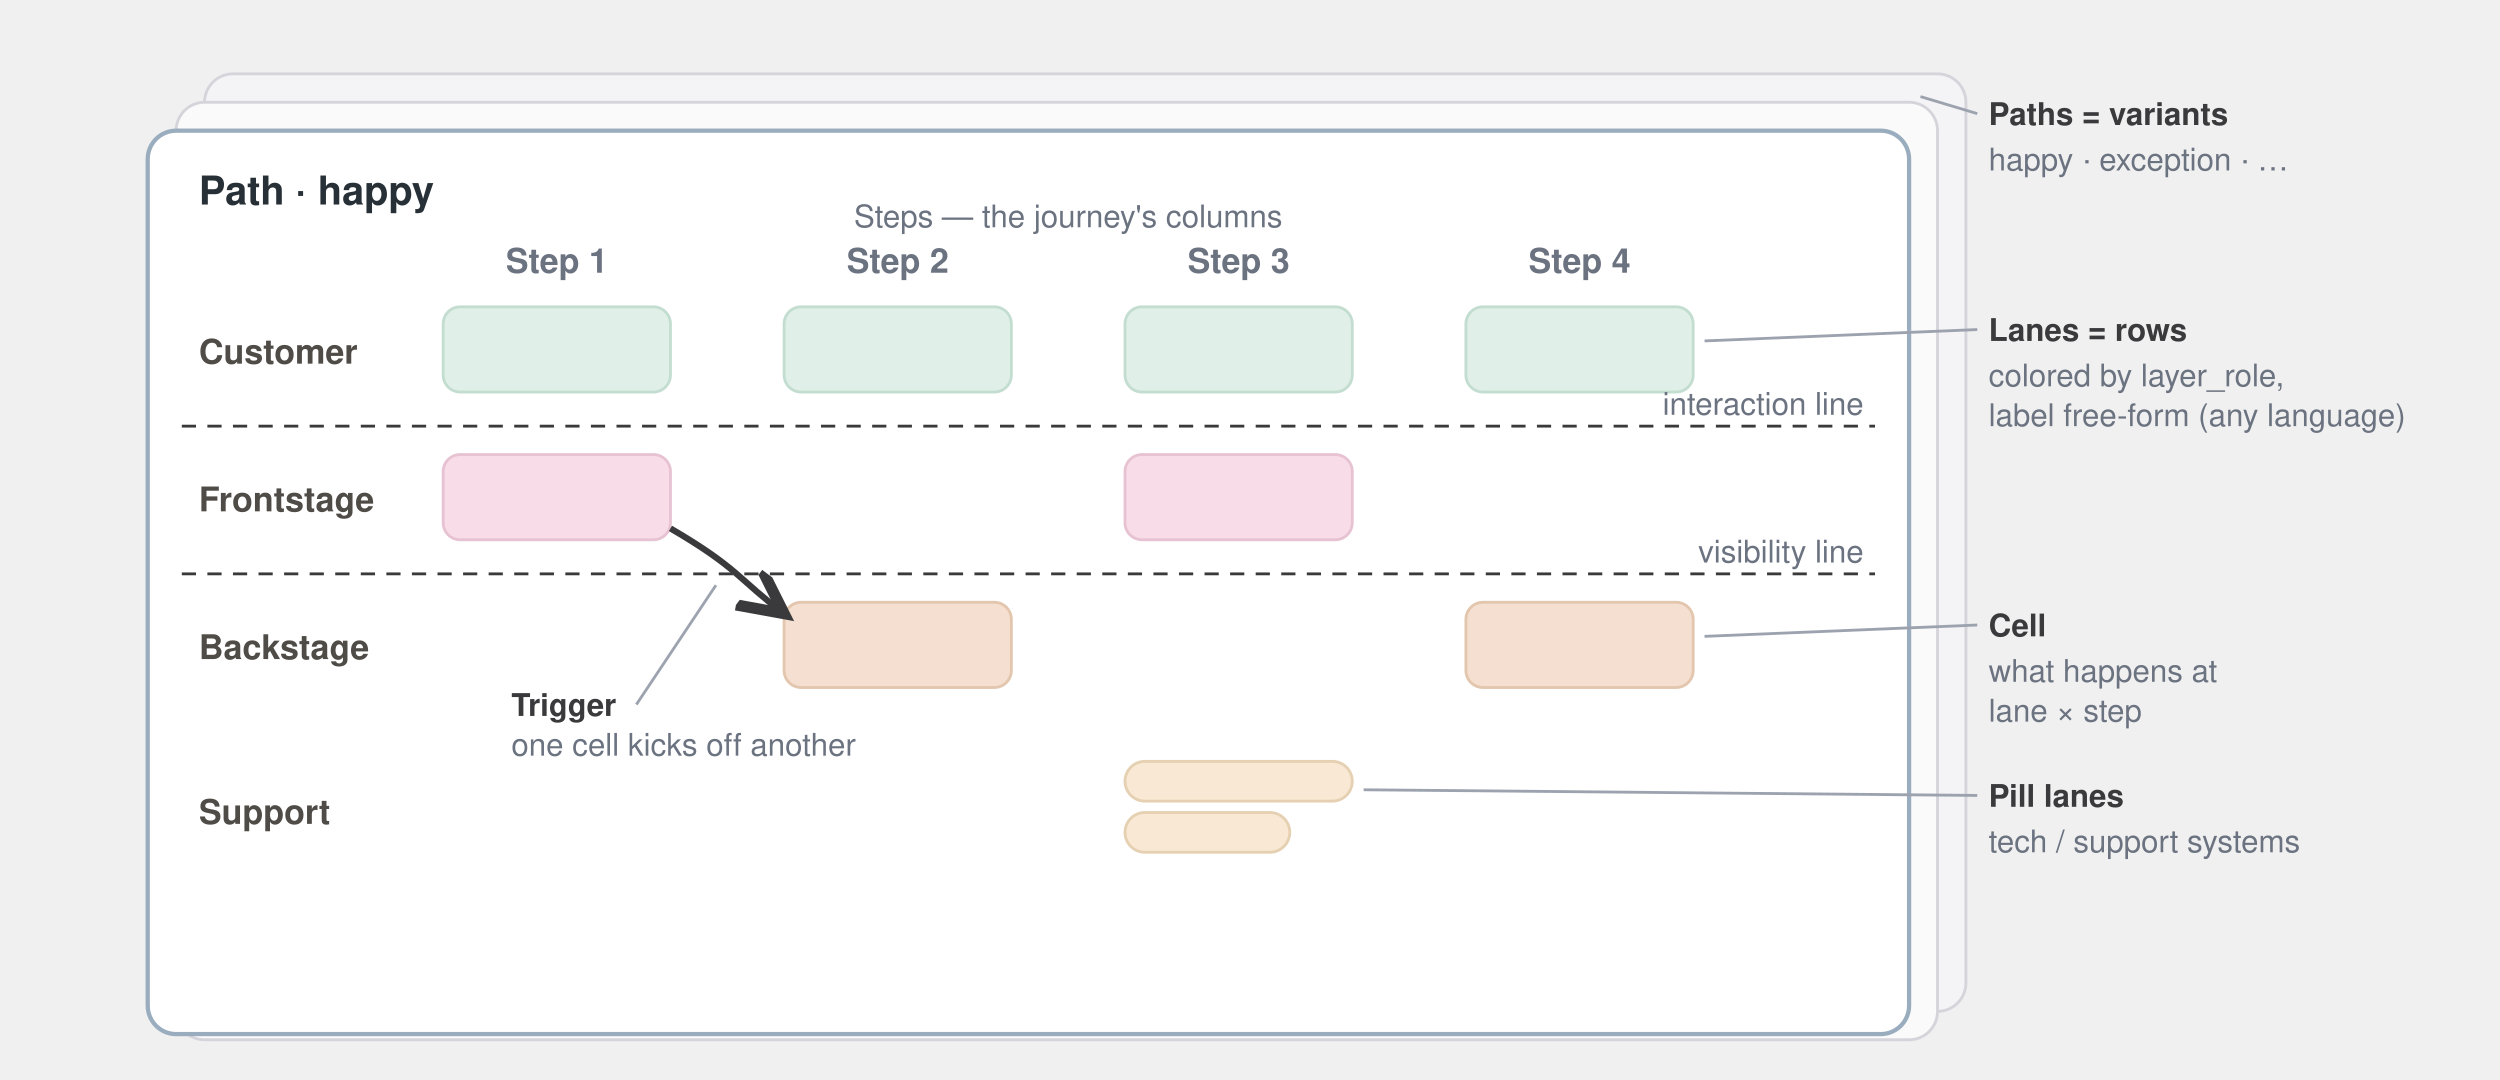
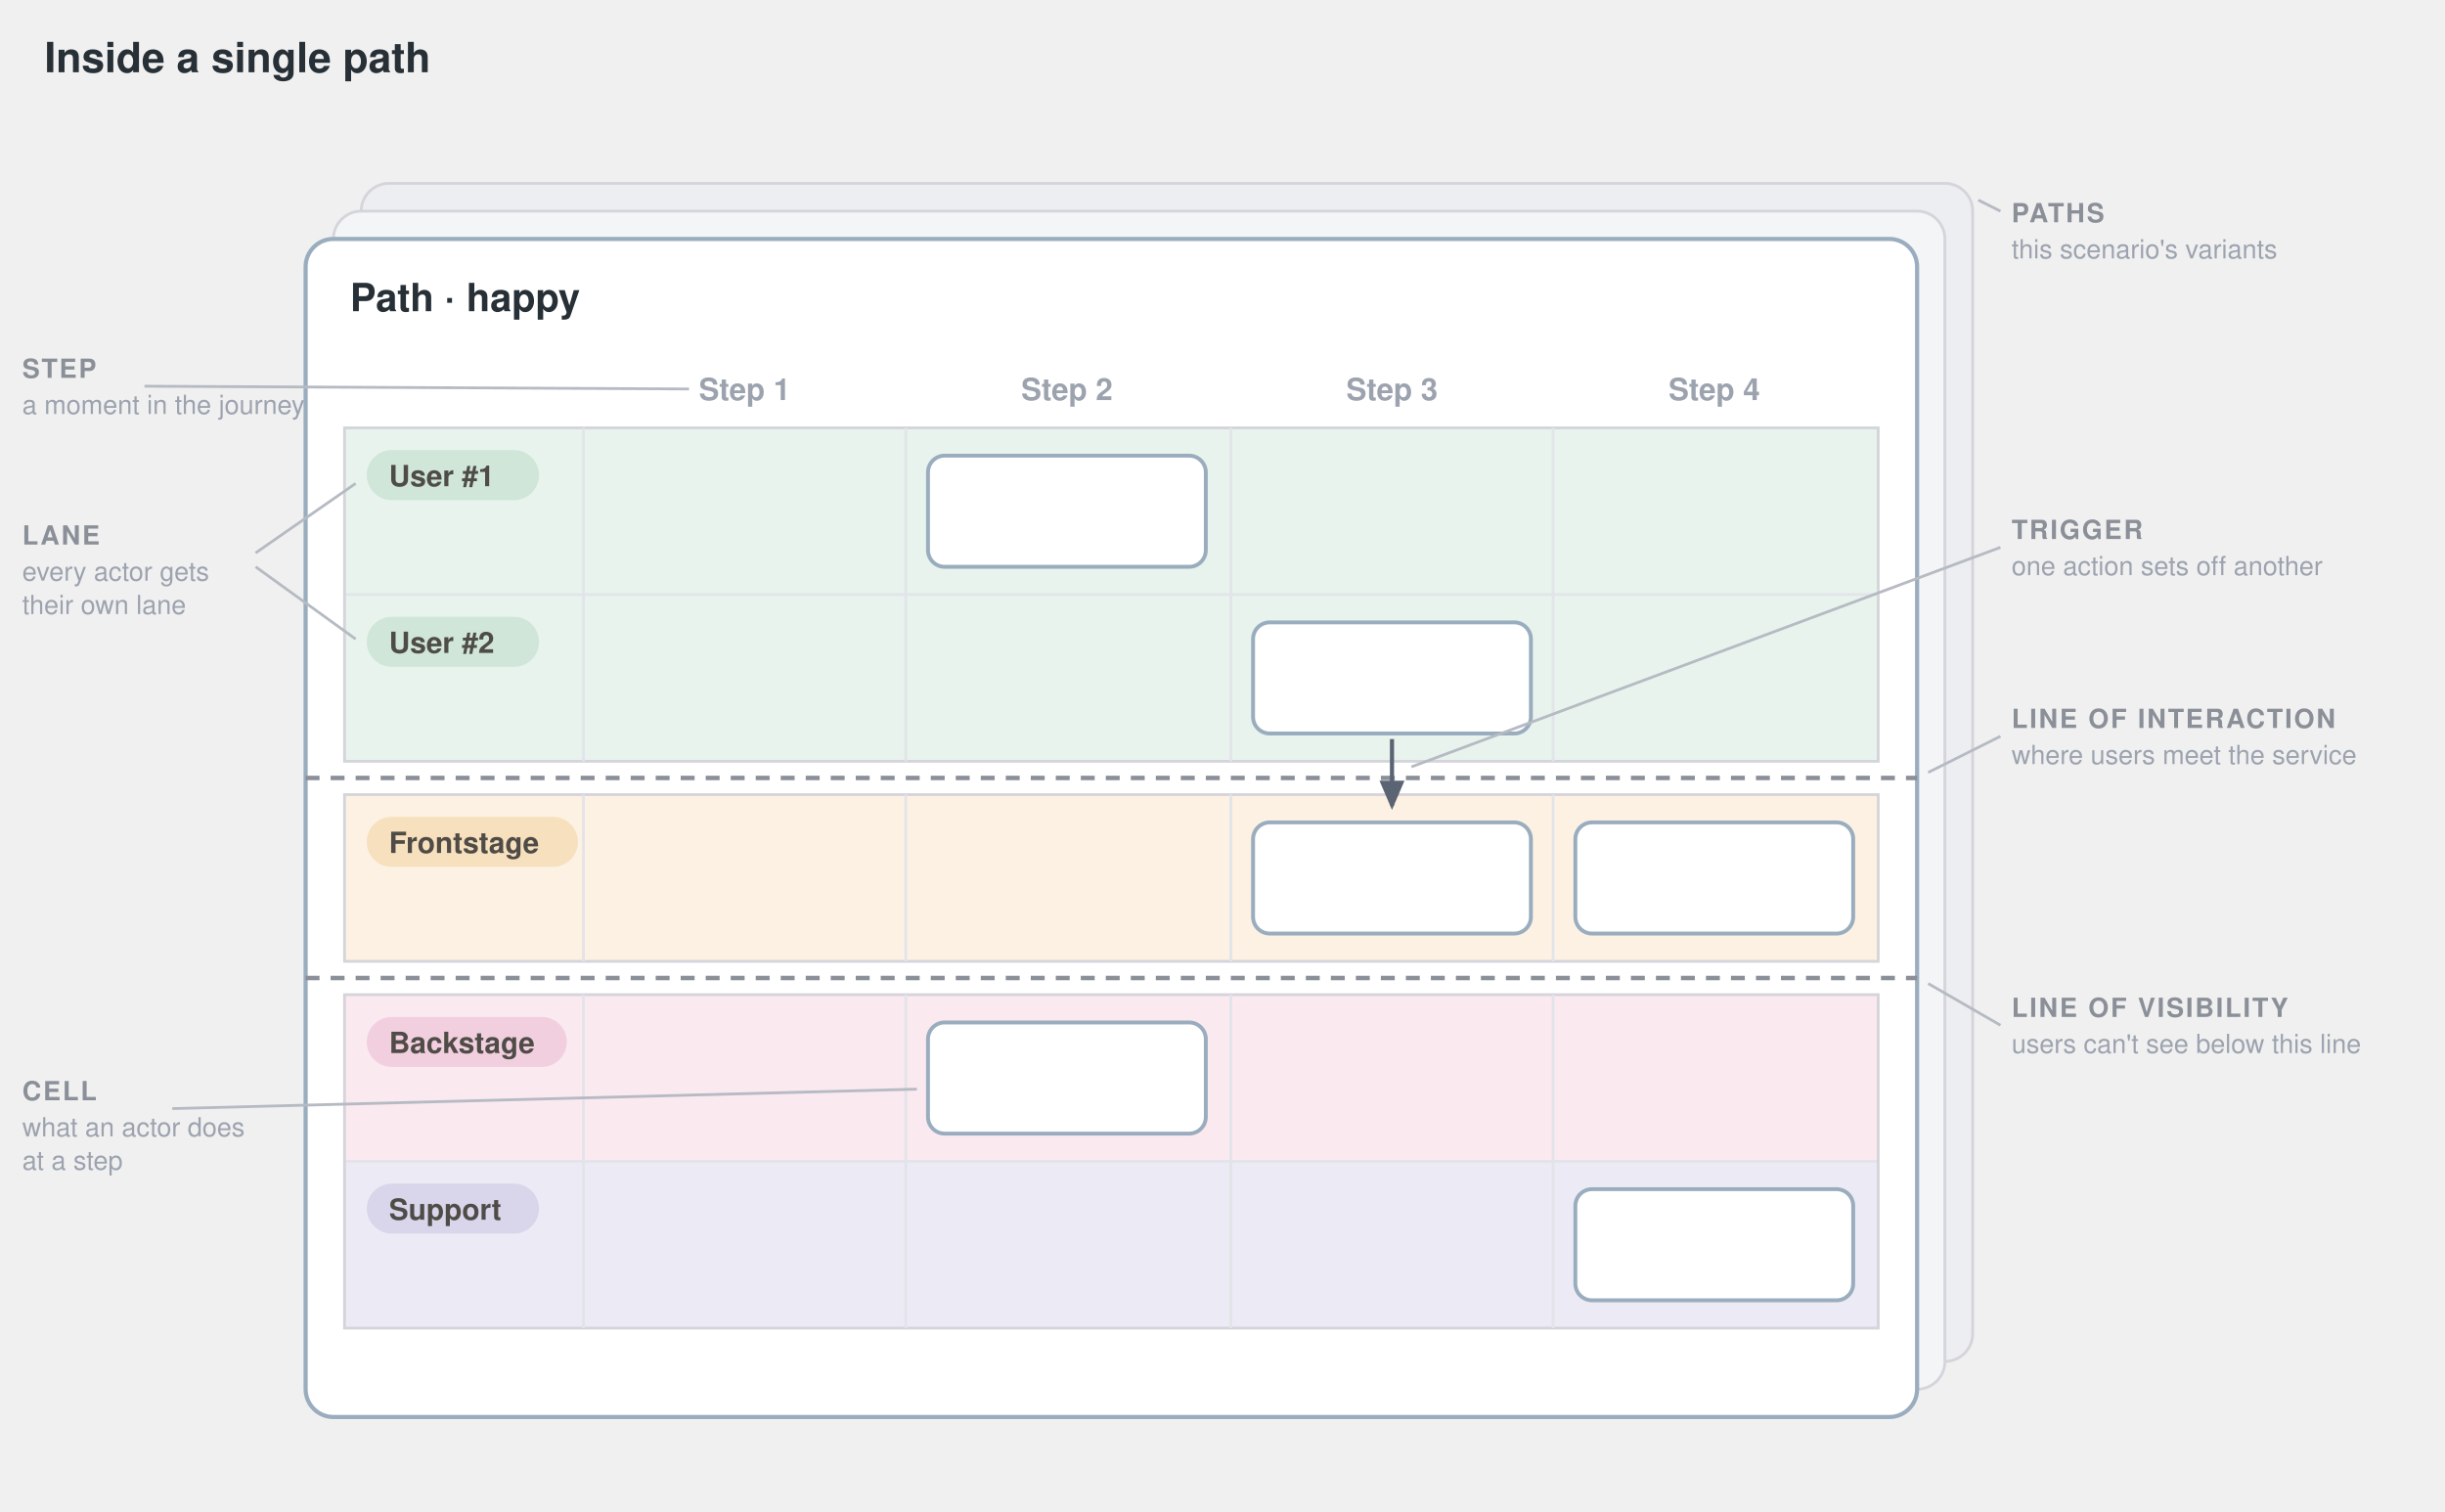
- <svg xmlns="http://www.w3.org/2000/svg" viewBox="0 0 880 380" font-family="-apple-system, 'Segoe UI', Helvetica, Arial, sans-serif">
+ <svg xmlns="http://www.w3.org/2000/svg" viewBox="0 -44 880 544" font-family="-apple-system, 'Segoe UI', Helvetica, Arial, sans-serif">
  <style>
    .h2 { font-size: 14px; font-weight: 700; fill: #273036; }
-     .lane { font-size: 12px; font-weight: 600; fill: #4f4b47; }
-     .step { font-size: 12px; font-weight: 600; fill: #6b7280; }
-     .tag { font-size: 11px; fill: #6b7280; }
-     .callout { font-size: 11px; font-weight: 600; fill: #3a3a3c; }
-     .trigger { stroke: #3a3a3c; stroke-width: 2.2; fill: none; marker-end: url(#arrD); }
-     .lead { stroke: #9ca3af; stroke-width: 1; fill: none; }
-     @media (prefers-color-scheme: dark) {
-       .step, .tag { fill: #9ca3af; }
-       .callout { fill: #e5e7eb; }
-     }
+     .pill { font-size: 10.5px; font-weight: 700; fill: #4f4b47; }
+     .step { font-size: 11px; font-weight: 600; fill: #9ca3af; }
+     .anno { font-size: 9.5px; font-weight: 700; letter-spacing: .07em; fill: #8a8f98; }
+     .sub { font-size: 9.5px; fill: #9ca3af; }
+     .lead { stroke: #b6bac2; stroke-width: 1; fill: none; }
+     .boundary { stroke: #8a8f98; stroke-width: 1.6; stroke-dasharray: 5 4; }
+     .trigger { stroke: #5a6472; stroke-width: 1.5; fill: none; marker-end: url(#arrT); }
  </style>
  <defs>
-     <marker id="arrD" markerWidth="9" markerHeight="9" refX="7" refY="3.5" orient="auto">
-       <path d="M0,0 L7,3.5 L0,7" fill="none" stroke="#3a3a3c" stroke-width="1.8" />
+     <marker id="arrT" markerWidth="8" markerHeight="8" refX="6" refY="3" orient="auto">
+       <path d="M0,0 L7,3 L0,6 Z" fill="#5a6472" />
    </marker>
  </defs>
-   <rect x="72" y="26" width="620" height="330" rx="10" fill="#f4f4f7" stroke="#d4d4da" />
-   <rect x="62" y="36" width="620" height="330" rx="10" fill="#fafafa" stroke="#d4d4da" />
-   <rect x="52" y="46" width="620" height="318" rx="10" fill="#ffffff" stroke="#9aadbe" stroke-width="1.5" />
-   <text x="70" y="72" class="h2">Path · happy</text>
-   <text x="700" y="44" class="callout">Paths = variants</text>
-   <text x="700" y="60" class="tag">happy · exception · …</text>
-   <path class="lead" d="M696,40 L676,34" />
-   <text x="196" y="96" text-anchor="middle" class="step">Step 1</text>
-   <text x="316" y="96" text-anchor="middle" class="step">Step 2</text>
-   <text x="436" y="96" text-anchor="middle" class="step">Step 3</text>
-   <text x="556" y="96" text-anchor="middle" class="step">Step 4</text>
-   <text x="376" y="80" text-anchor="middle" class="tag">Steps — the journey's columns</text>
-   <text x="70" y="128" class="lane" fill="#2d5a58">Customer</text>
-   <rect x="156" y="108" width="80" height="30" rx="6" fill="#e0f0e8" stroke="#c3ddd0" />
-   <rect x="276" y="108" width="80" height="30" rx="6" fill="#e0f0e8" stroke="#c3ddd0" />
-   <rect x="396" y="108" width="80" height="30" rx="6" fill="#e0f0e8" stroke="#c3ddd0" />
-   <rect x="516" y="108" width="80" height="30" rx="6" fill="#e0f0e8" stroke="#c3ddd0" />
-   <line x1="64" y1="150" x2="660" y2="150" stroke="#3a3a3c" stroke-width="1" stroke-dasharray="5 4" />
-   <text x="656" y="146" text-anchor="end" class="tag">interaction line</text>
-   <text x="70" y="180" class="lane" fill="#5c4e62">Frontstage</text>
-   <rect x="156" y="160" width="80" height="30" rx="6" fill="#f8dde8" stroke="#e7c2d2" />
-   <rect x="396" y="160" width="80" height="30" rx="6" fill="#f8dde8" stroke="#e7c2d2" />
-   <line x1="64" y1="202" x2="660" y2="202" stroke="#3a3a3c" stroke-width="1" stroke-dasharray="5 4" />
-   <text x="656" y="198" text-anchor="end" class="tag">visibility line</text>
-   <text x="70" y="232" class="lane" fill="#4f4b47">Backstage</text>
-   <rect x="276" y="212" width="80" height="30" rx="6" fill="#f5dfd0" stroke="#e3c6ae" />
-   <rect x="516" y="212" width="80" height="30" rx="6" fill="#f5dfd0" stroke="#e3c6ae" />
-   <text x="70" y="290" class="lane" fill="#4f4b47">Support</text>
-   <rect x="396" y="268" width="80" height="14" rx="7" fill="#f8e8d4" stroke="#e5d0b2" />
-   <rect x="396" y="286" width="58" height="14" rx="7" fill="#f8e8d4" stroke="#e5d0b2" />
-   <path class="trigger" d="M236,186 C260,200 260,204 276,216" />
-   <text x="180" y="252" class="callout">Trigger</text>
-   <text x="180" y="266" class="tag">one cell kicks off another</text>
-   <path class="lead" d="M224,248 L252,206" />
-   <text x="700" y="120" class="callout">Lanes = rows</text>
-   <text x="700" y="136" class="tag">colored by layer_role,</text>
-   <text x="700" y="150" class="tag">label free-form (any language)</text>
-   <path class="lead" d="M696,116 L600,120" />
-   <text x="700" y="224" class="callout">Cell</text>
-   <text x="700" y="240" class="tag">what happens at</text>
-   <text x="700" y="254" class="tag">lane × step</text>
-   <path class="lead" d="M696,220 L600,224" />
-   <text x="700" y="284" class="callout">Pill lanes</text>
-   <text x="700" y="300" class="tag">tech / support systems</text>
-   <path class="lead" d="M696,280 L480,278" />
+   <text x="16" y="-18" font-size="15" font-weight="700" fill="#273036">Inside a single path</text>
+   <rect x="130" y="22" width="580" height="424" rx="10" fill="#eceef2" stroke="#d4d4da" />
+   <rect x="120" y="32" width="580" height="424" rx="10" fill="#f4f5f7" stroke="#d4d4da" />
+   <rect x="110" y="42" width="580" height="424" rx="10" fill="#ffffff" stroke="#9aadbe" stroke-width="1.5" />
+   <text x="126" y="68" class="h2">Path · happy</text>
+   <g class="step" text-anchor="middle">
+     <text x="268" y="100">Step 1</text>
+     <text x="384" y="100">Step 2</text>
+     <text x="501" y="100">Step 3</text>
+     <text x="617" y="100">Step 4</text>
+   </g>
+   <rect x="124" y="110" width="552" height="60" fill="#e8f3ed" />
+   <rect x="124" y="170" width="552" height="60" fill="#e8f3ed" />
+   <line x1="124" y1="170" x2="676" y2="170" stroke="#e2e4e9" />
+   <rect x="124" y="110" width="552" height="120" fill="none" stroke="#d4d4da" />
+   <rect x="124" y="242" width="552" height="60" fill="#fdf1e3" />
+   <rect x="124" y="242" width="552" height="60" fill="none" stroke="#d4d4da" />
+   <rect x="124" y="314" width="552" height="60" fill="#fbe9f0" />
+   <rect x="124" y="374" width="552" height="60" fill="#ecebf5" />
+   <line x1="124" y1="374" x2="676" y2="374" stroke="#e2e4e9" />
+   <rect x="124" y="314" width="552" height="120" fill="none" stroke="#d4d4da" />
+   <g stroke="#e2e4e9" stroke-width="1">
+     <line x1="210" y1="110" x2="210" y2="230" />
+     <line x1="326" y1="110" x2="326" y2="230" />
+     <line x1="443" y1="110" x2="443" y2="230" />
+     <line x1="559" y1="110" x2="559" y2="230" />
+     <line x1="210" y1="242" x2="210" y2="302" />
+     <line x1="326" y1="242" x2="326" y2="302" />
+     <line x1="443" y1="242" x2="443" y2="302" />
+     <line x1="559" y1="242" x2="559" y2="302" />
+     <line x1="210" y1="314" x2="210" y2="434" />
+     <line x1="326" y1="314" x2="326" y2="434" />
+     <line x1="443" y1="314" x2="443" y2="434" />
+     <line x1="559" y1="314" x2="559" y2="434" />
+   </g>
+   <g>
+     <rect x="132" y="118" width="62" height="18" rx="9" fill="#cfe6d9" />
+     <text x="140" y="131" class="pill">User #1</text>
+     <rect x="132" y="178" width="62" height="18" rx="9" fill="#cfe6d9" />
+     <text x="140" y="191" class="pill">User #2</text>
+     <rect x="132" y="250" width="76" height="18" rx="9" fill="#f6e0bd" />
+     <text x="140" y="263" class="pill">Frontstage</text>
+     <rect x="132" y="322" width="72" height="18" rx="9" fill="#f2cfdf" />
+     <text x="140" y="335" class="pill">Backstage</text>
+     <rect x="132" y="382" width="62" height="18" rx="9" fill="#d9d6ec" />
+     <text x="140" y="395" class="pill">Support</text>
+   </g>
+   <line class="boundary" x1="110" y1="236" x2="690" y2="236" />
+   <line class="boundary" x1="110" y1="308" x2="690" y2="308" />
+   <rect x="334" y="120" width="100" height="40" rx="6" fill="#ffffff" stroke="#9aadbe" stroke-width="1.4" />
+   <rect x="451" y="180" width="100" height="40" rx="6" fill="#ffffff" stroke="#9aadbe" stroke-width="1.4" />
+   <rect x="451" y="252" width="100" height="40" rx="6" fill="#ffffff" stroke="#9aadbe" stroke-width="1.4" />
+   <path class="trigger" d="M501,222 L501,246" />
+   <rect x="567" y="252" width="100" height="40" rx="6" fill="#ffffff" stroke="#9aadbe" stroke-width="1.4" />
+   <rect x="334" y="324" width="100" height="40" rx="6" fill="#ffffff" stroke="#9aadbe" stroke-width="1.4" />
+   <rect x="567" y="384" width="100" height="40" rx="6" fill="#ffffff" stroke="#9aadbe" stroke-width="1.4" />
+   <text x="8" y="92" class="anno">STEP</text>
+   <text x="8" y="105" class="sub">a moment in the journey</text>
+   <path class="lead" d="M52,95 L248,96" />
+   <text x="8" y="152" class="anno">LANE</text>
+   <text x="8" y="165" class="sub">every actor gets</text>
+   <text x="8" y="177" class="sub">their own lane</text>
+   <path class="lead" d="M92,155 L128,130" />
+   <path class="lead" d="M92,160 L128,186" />
+   <text x="8" y="352" class="anno">CELL</text>
+   <text x="8" y="365" class="sub">what an actor does</text>
+   <text x="8" y="377" class="sub">at a step</text>
+   <path class="lead" d="M62,355 L330,348" />
+   <text x="724" y="36" class="anno">PATHS</text>
+   <text x="724" y="49" class="sub">this scenario's variants</text>
+   <path class="lead" d="M720,32 L712,28" />
+   <text x="724" y="150" class="anno">TRIGGER</text>
+   <text x="724" y="163" class="sub">one action sets off another</text>
+   <path class="lead" d="M720,153 L508,232" />
+   <text x="724" y="218" class="anno">LINE OF INTERACTION</text>
+   <text x="724" y="231" class="sub">where users meet the service</text>
+   <path class="lead" d="M720,221 L694,234" />
+   <text x="724" y="322" class="anno">LINE OF VISIBILITY</text>
+   <text x="724" y="335" class="sub">users can't see below this line</text>
+   <path class="lead" d="M720,325 L694,310" />
</svg>
